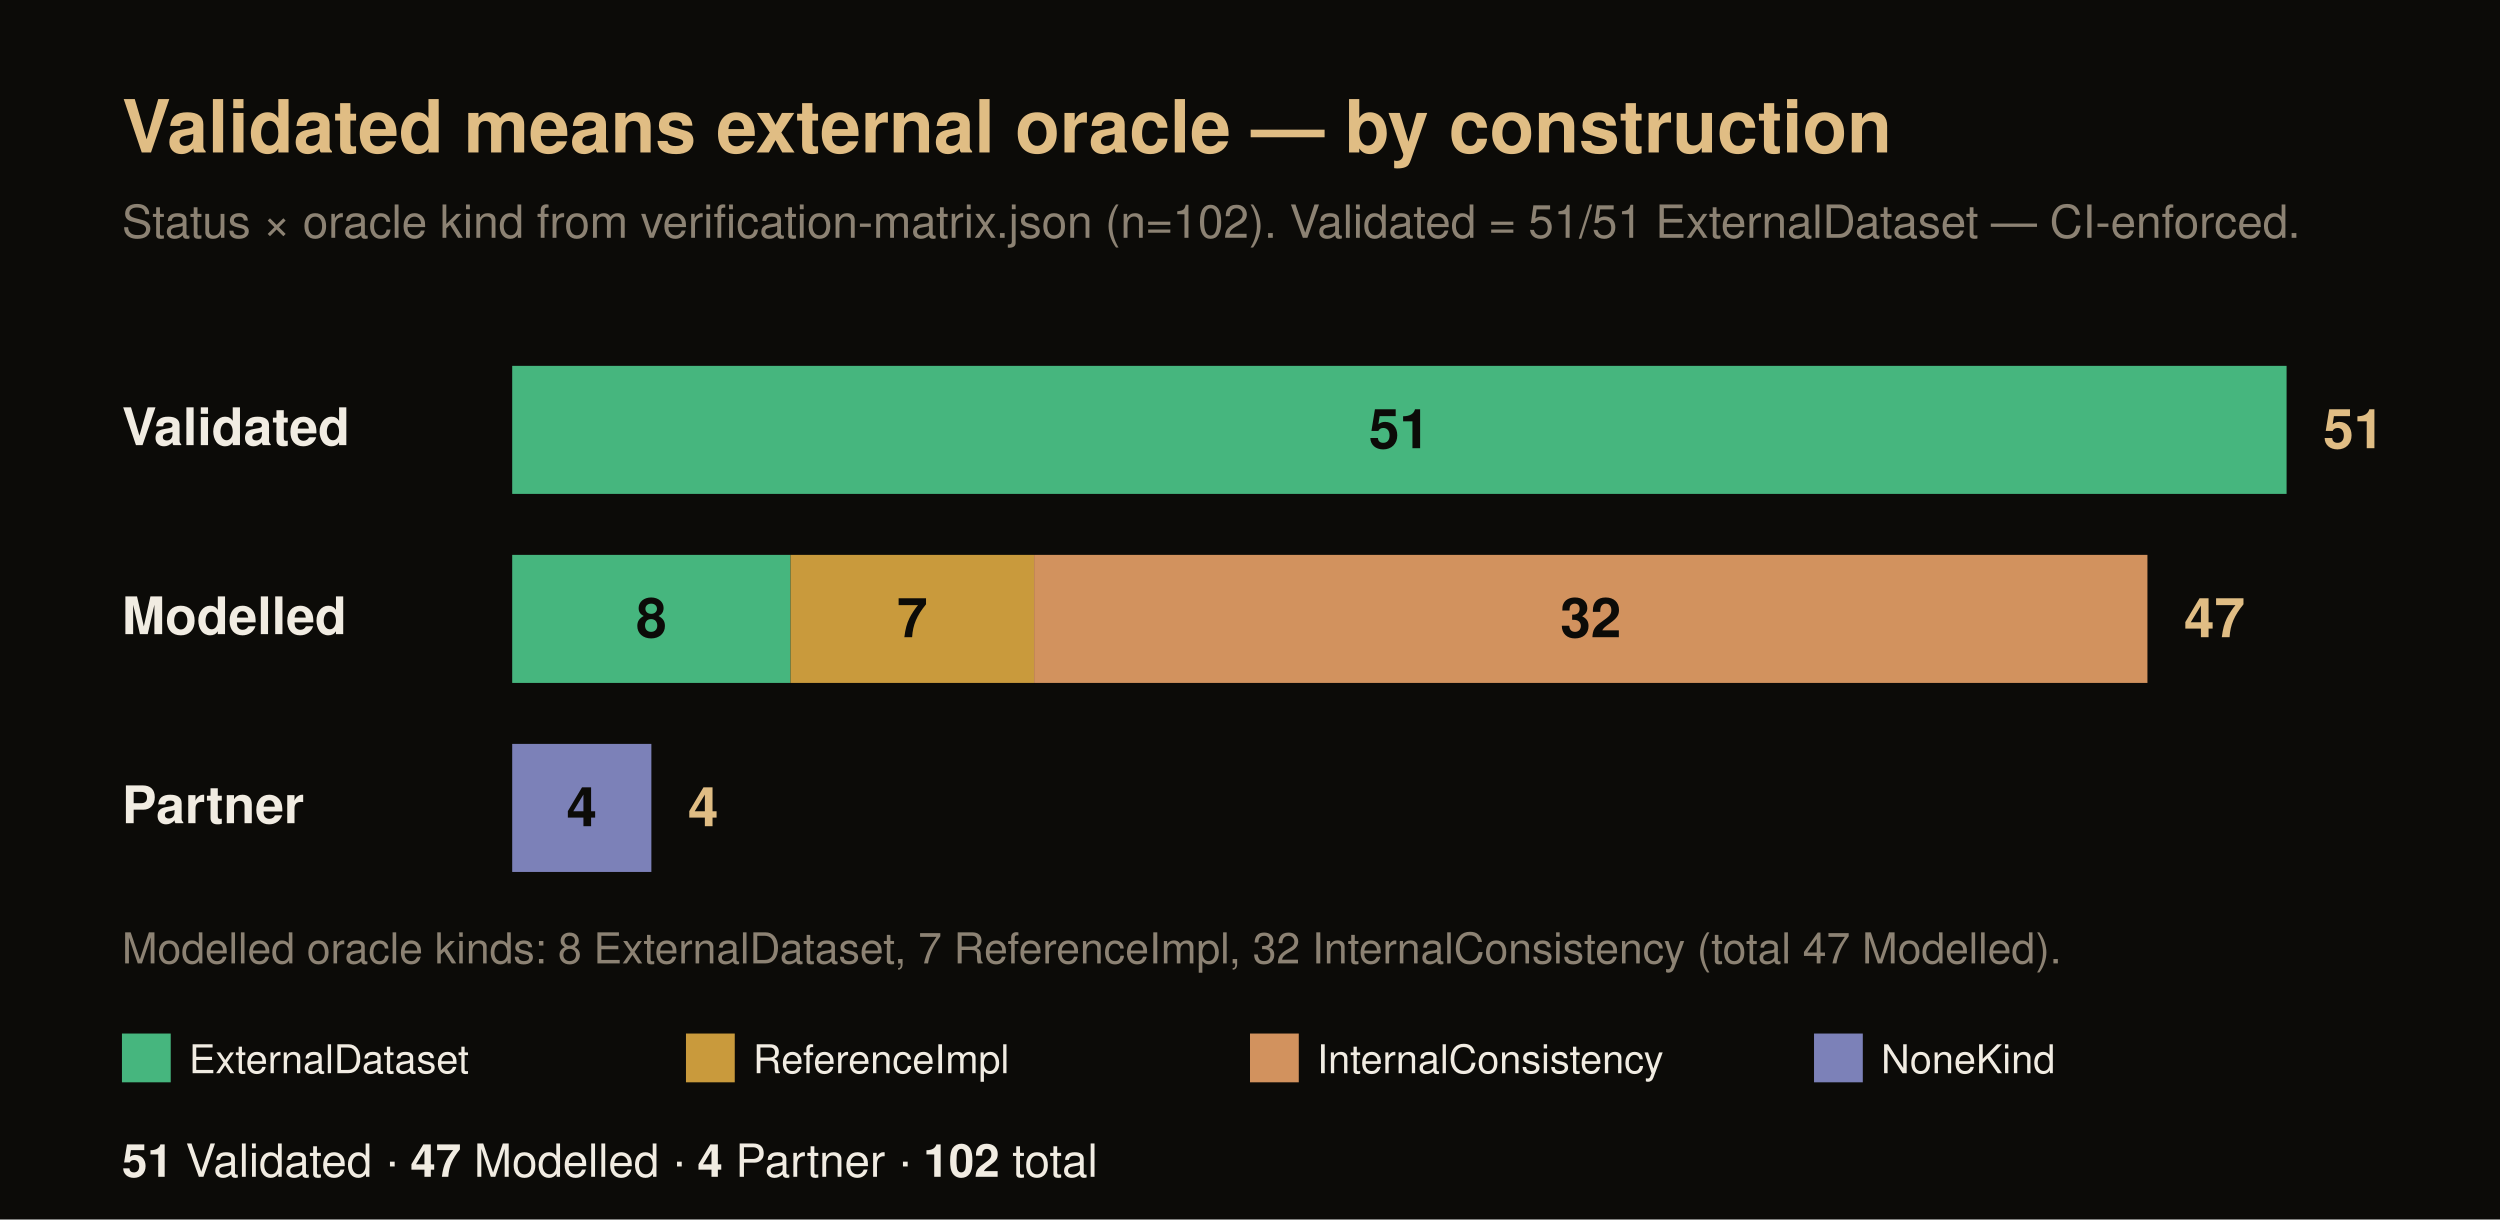
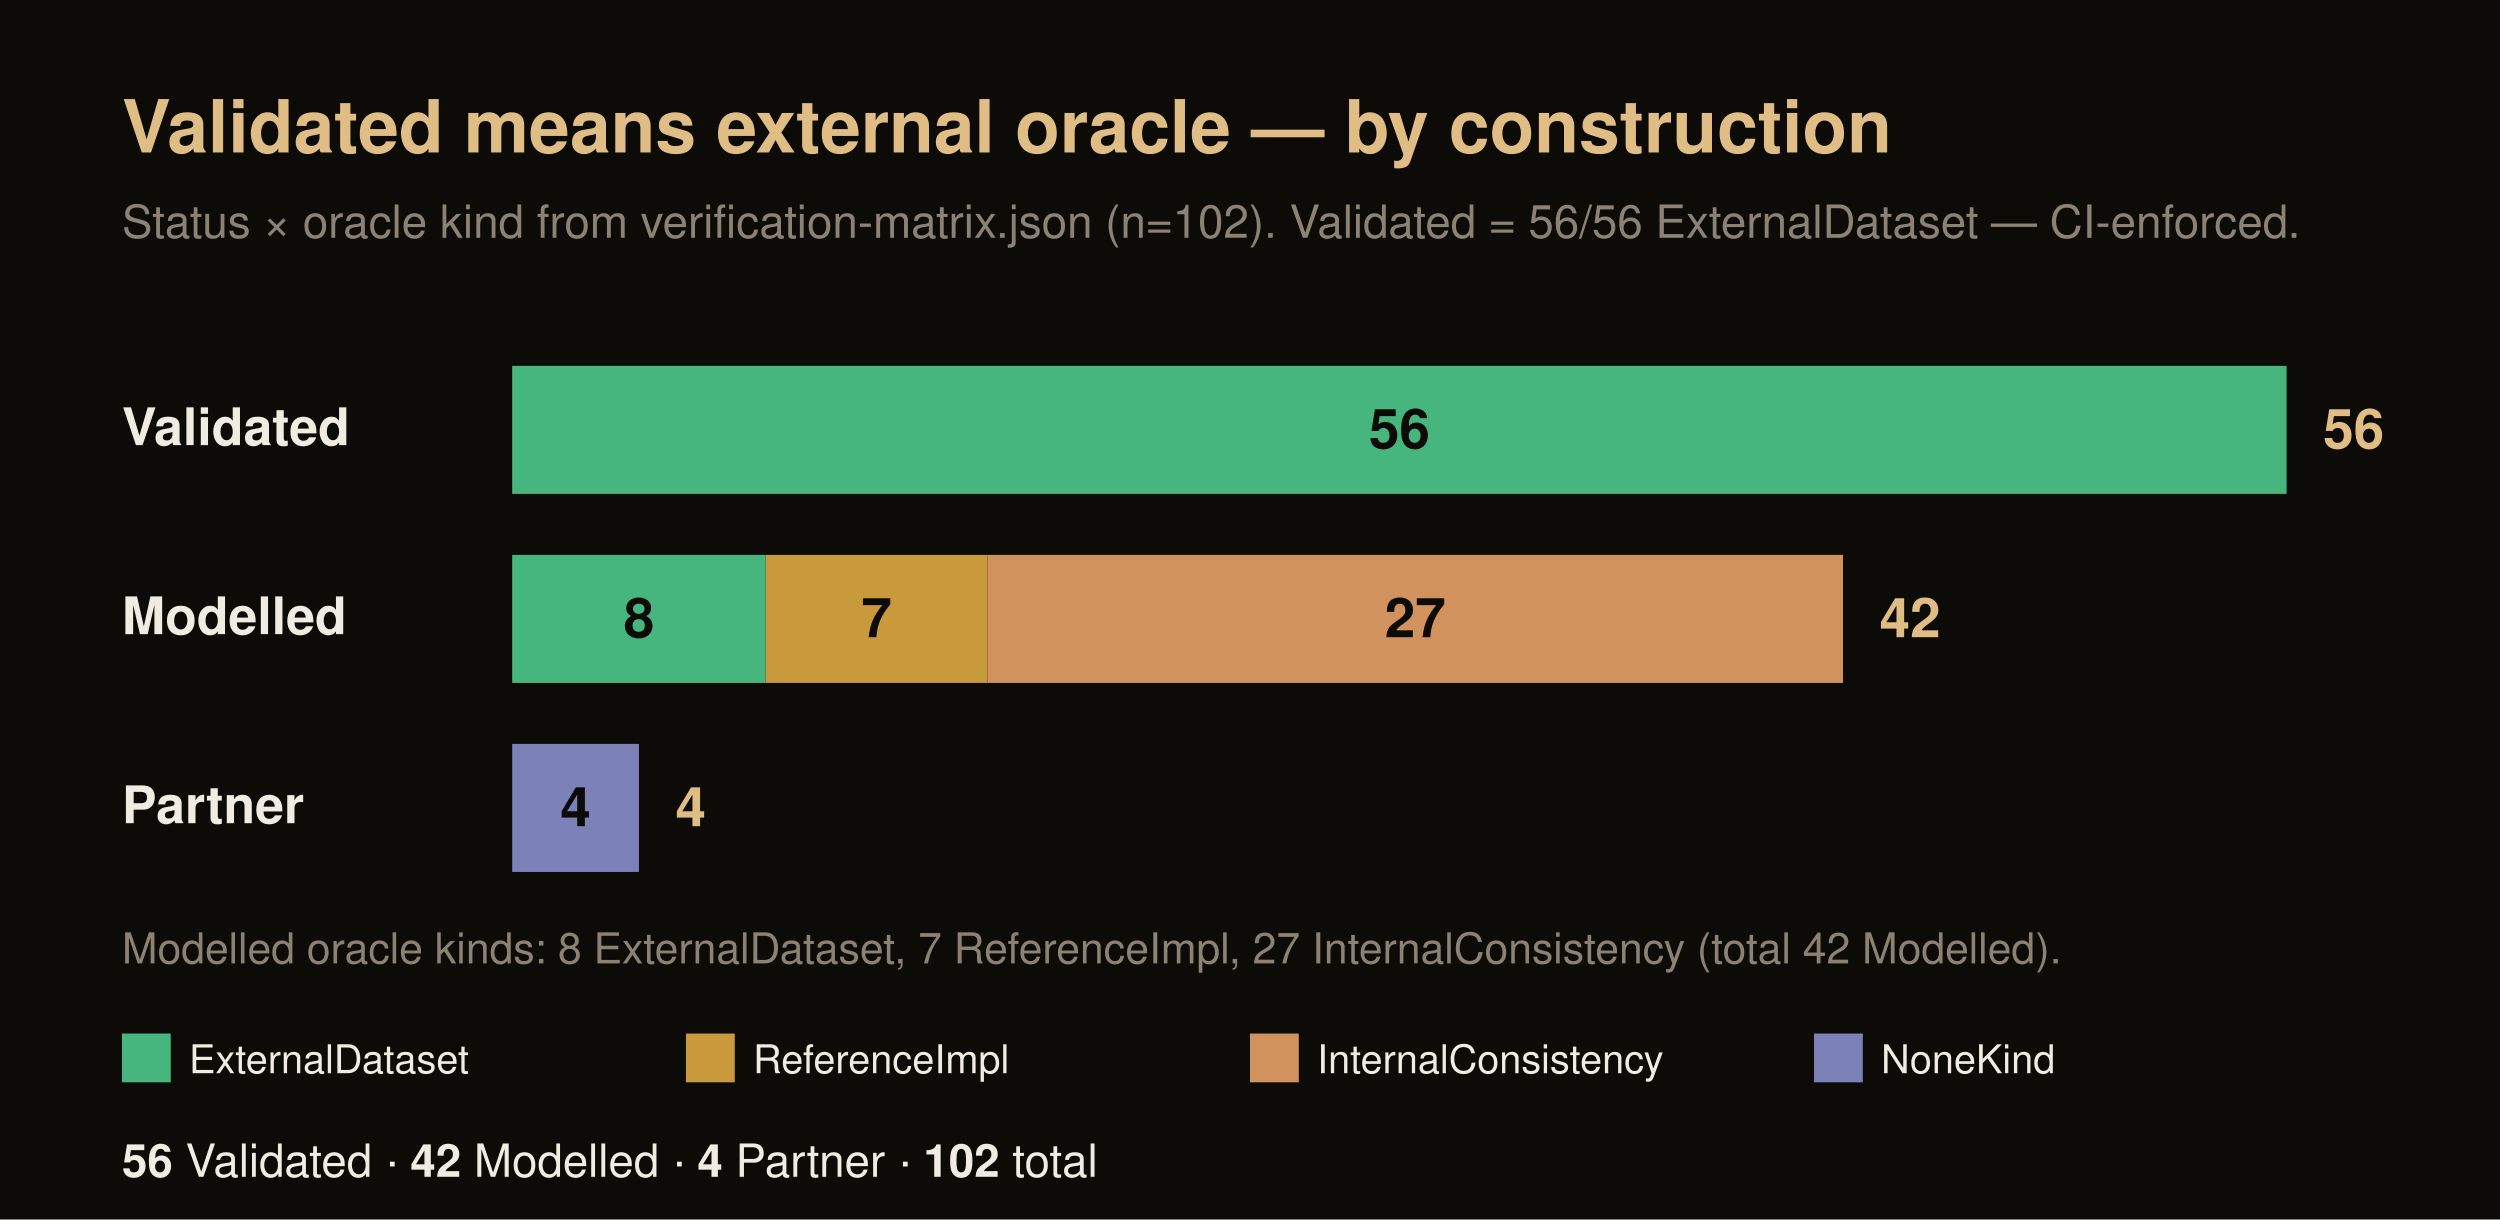
<svg xmlns="http://www.w3.org/2000/svg" width="820" height="400" viewBox="0 0 820 400" font-family="Helvetica, Arial, sans-serif">
  <rect x="0" y="0" width="820" height="400" fill="#0c0b08" />
  <text x="40" y="50" font-size="24" font-weight="700" fill="#e0bd84">Validated means external oracle — by construction</text>
-   <text x="40" y="78" font-size="15" fill="#8c8273">Status × oracle kind from verification-matrix.json (n=102). Validated = 51/51 ExternalDataset — CI-enforced.</text>
+   <text x="40" y="78" font-size="15" fill="#8c8273">Status × oracle kind from verification-matrix.json (n=102). Validated = 56/56 ExternalDataset — CI-enforced.</text>
  <text x="40" y="146" font-size="17" font-weight="700" fill="#f1ece2">Validated</text>
  <rect x="168" y="120" width="582" height="42" fill="#46b67e" />
-   <text x="459" y="147" font-size="18" font-weight="700" fill="#0c0b08" text-anchor="middle">51</text>
-   <text x="762" y="147" font-size="18" font-weight="700" fill="#e0bd84">51</text>
+   <text x="459" y="147" font-size="18" font-weight="700" fill="#0c0b08" text-anchor="middle">56</text>
+   <text x="762" y="147" font-size="18" font-weight="700" fill="#e0bd84">56</text>
  <text x="40" y="208" font-size="17" font-weight="700" fill="#f1ece2">Modelled</text>
-   <rect x="168" y="182" width="91.29" height="42" fill="#46b67e" />
-   <text x="213.65" y="209" font-size="18" font-weight="700" fill="#0c0b08" text-anchor="middle">8</text>
-   <rect x="259.29" y="182" width="79.88" height="42" fill="#c99a3c" />
-   <text x="299.24" y="209" font-size="18" font-weight="700" fill="#0c0b08" text-anchor="middle">7</text>
-   <rect x="339.18" y="182" width="365.18" height="42" fill="#d2925e" />
-   <text x="521.76" y="209" font-size="18" font-weight="700" fill="#0c0b08" text-anchor="middle">32</text>
-   <text x="716.35" y="209" font-size="18" font-weight="700" fill="#e0bd84">47</text>
+   <rect x="168" y="182" width="83.14" height="42" fill="#46b67e" />
+   <text x="209.57" y="209" font-size="18" font-weight="700" fill="#0c0b08" text-anchor="middle">8</text>
+   <rect x="251.14" y="182" width="72.75" height="42" fill="#c99a3c" />
+   <text x="287.52" y="209" font-size="18" font-weight="700" fill="#0c0b08" text-anchor="middle">7</text>
+   <rect x="323.89" y="182" width="280.61" height="42" fill="#d2925e" />
+   <text x="464.2" y="209" font-size="18" font-weight="700" fill="#0c0b08" text-anchor="middle">27</text>
+   <text x="616.5" y="209" font-size="18" font-weight="700" fill="#e0bd84">42</text>
  <text x="40" y="270" font-size="17" font-weight="700" fill="#f1ece2">Partner</text>
-   <rect x="168" y="244" width="45.65" height="42" fill="#7c81b8" />
-   <text x="190.82" y="271" font-size="18" font-weight="700" fill="#0c0b08" text-anchor="middle">4</text>
-   <text x="225.65" y="271" font-size="18" font-weight="700" fill="#e0bd84">4</text>
-   <text x="40" y="316" font-size="14" fill="#8c8273">Modelled oracle kinds: 8 ExternalDataset, 7 ReferenceImpl, 32 InternalConsistency (total 47 Modelled).</text>
+   <rect x="168" y="244" width="41.57" height="42" fill="#7c81b8" />
+   <text x="188.79" y="271" font-size="18" font-weight="700" fill="#0c0b08" text-anchor="middle">4</text>
+   <text x="221.57" y="271" font-size="18" font-weight="700" fill="#e0bd84">4</text>
+   <text x="40" y="316" font-size="14" fill="#8c8273">Modelled oracle kinds: 8 ExternalDataset, 7 ReferenceImpl, 27 InternalConsistency (total 42 Modelled).</text>
  <rect x="40" y="339" width="16" height="16" fill="#46b67e" />
  <text x="62" y="352" font-size="13" fill="#f1ece2">ExternalDataset</text>
  <rect x="225" y="339" width="16" height="16" fill="#c99a3c" />
  <text x="247" y="352" font-size="13" fill="#f1ece2">ReferenceImpl</text>
  <rect x="410" y="339" width="16" height="16" fill="#d2925e" />
  <text x="432" y="352" font-size="13" fill="#f1ece2">InternalConsistency</text>
  <rect x="595" y="339" width="16" height="16" fill="#7c81b8" />
  <text x="617" y="352" font-size="13" fill="#f1ece2">NoneKind</text>
  <text x="40" y="386" font-size="15" fill="#f1ece2">
-     <tspan font-weight="700">51</tspan> Validated · <tspan font-weight="700">47</tspan> Modelled · <tspan font-weight="700">4</tspan> Partner · <tspan font-weight="700">102</tspan> total</text>
+     <tspan font-weight="700">56</tspan> Validated · <tspan font-weight="700">42</tspan> Modelled · <tspan font-weight="700">4</tspan> Partner · <tspan font-weight="700">102</tspan> total</text>
</svg>
